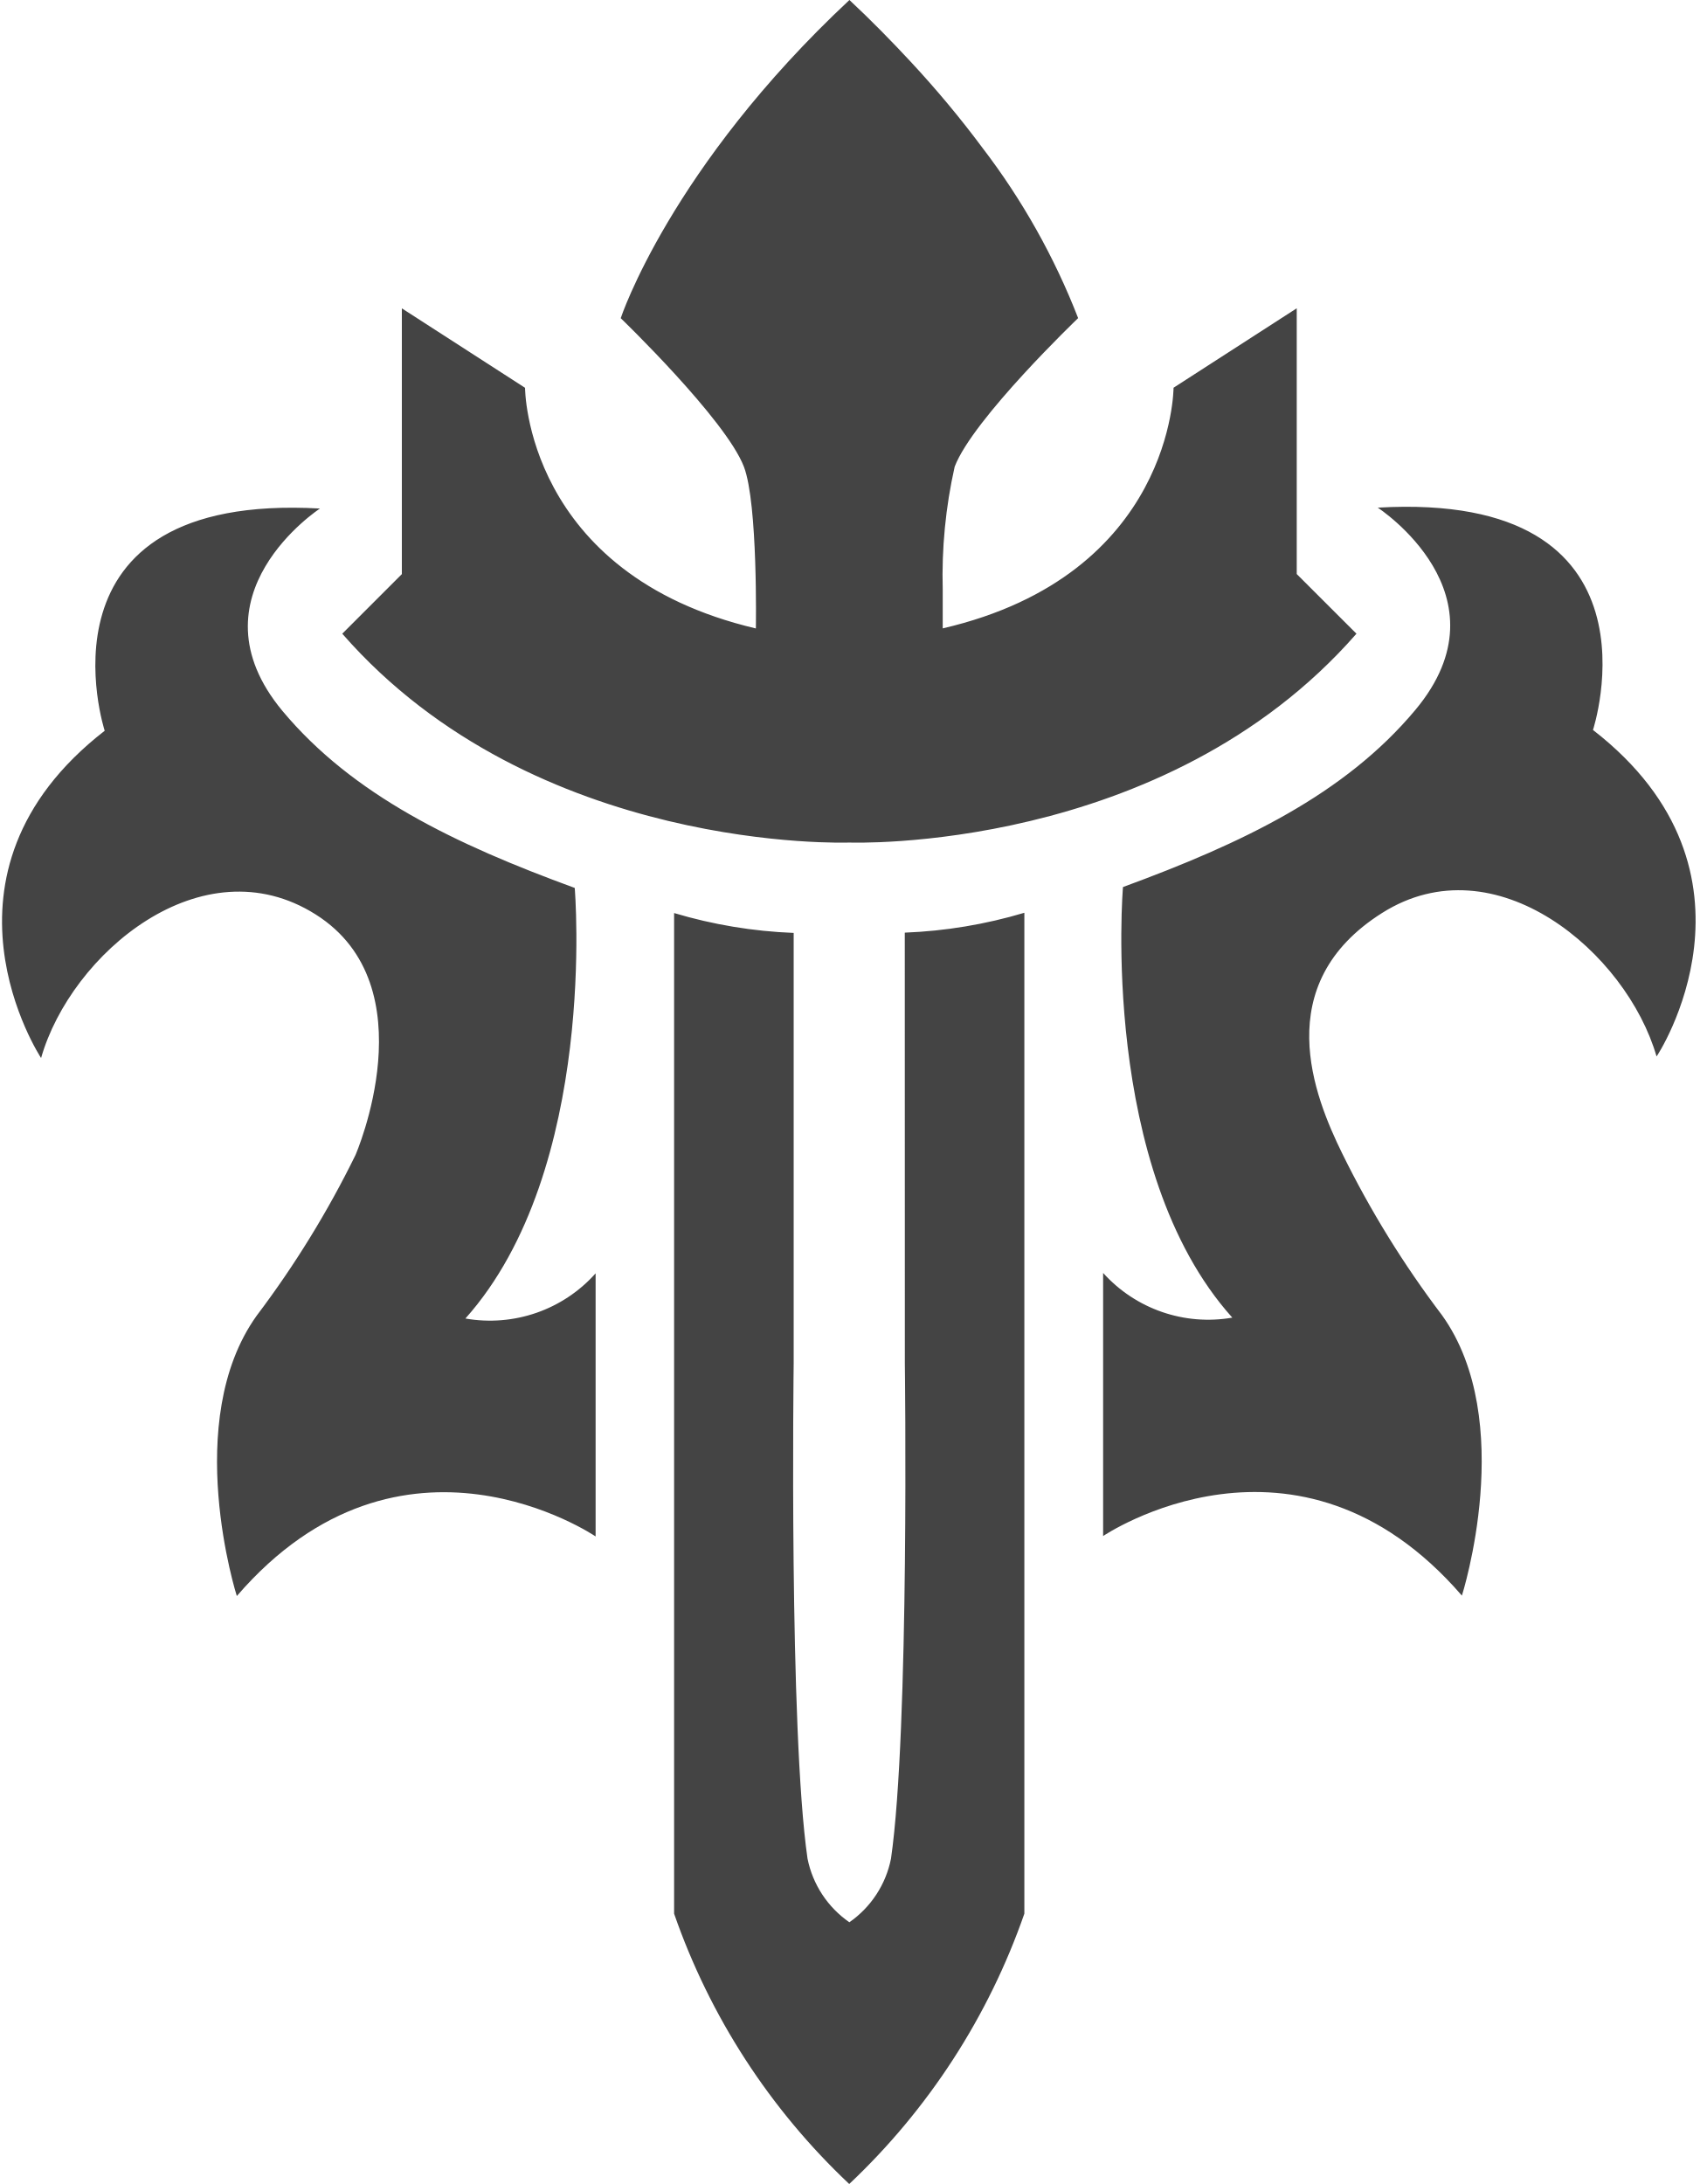
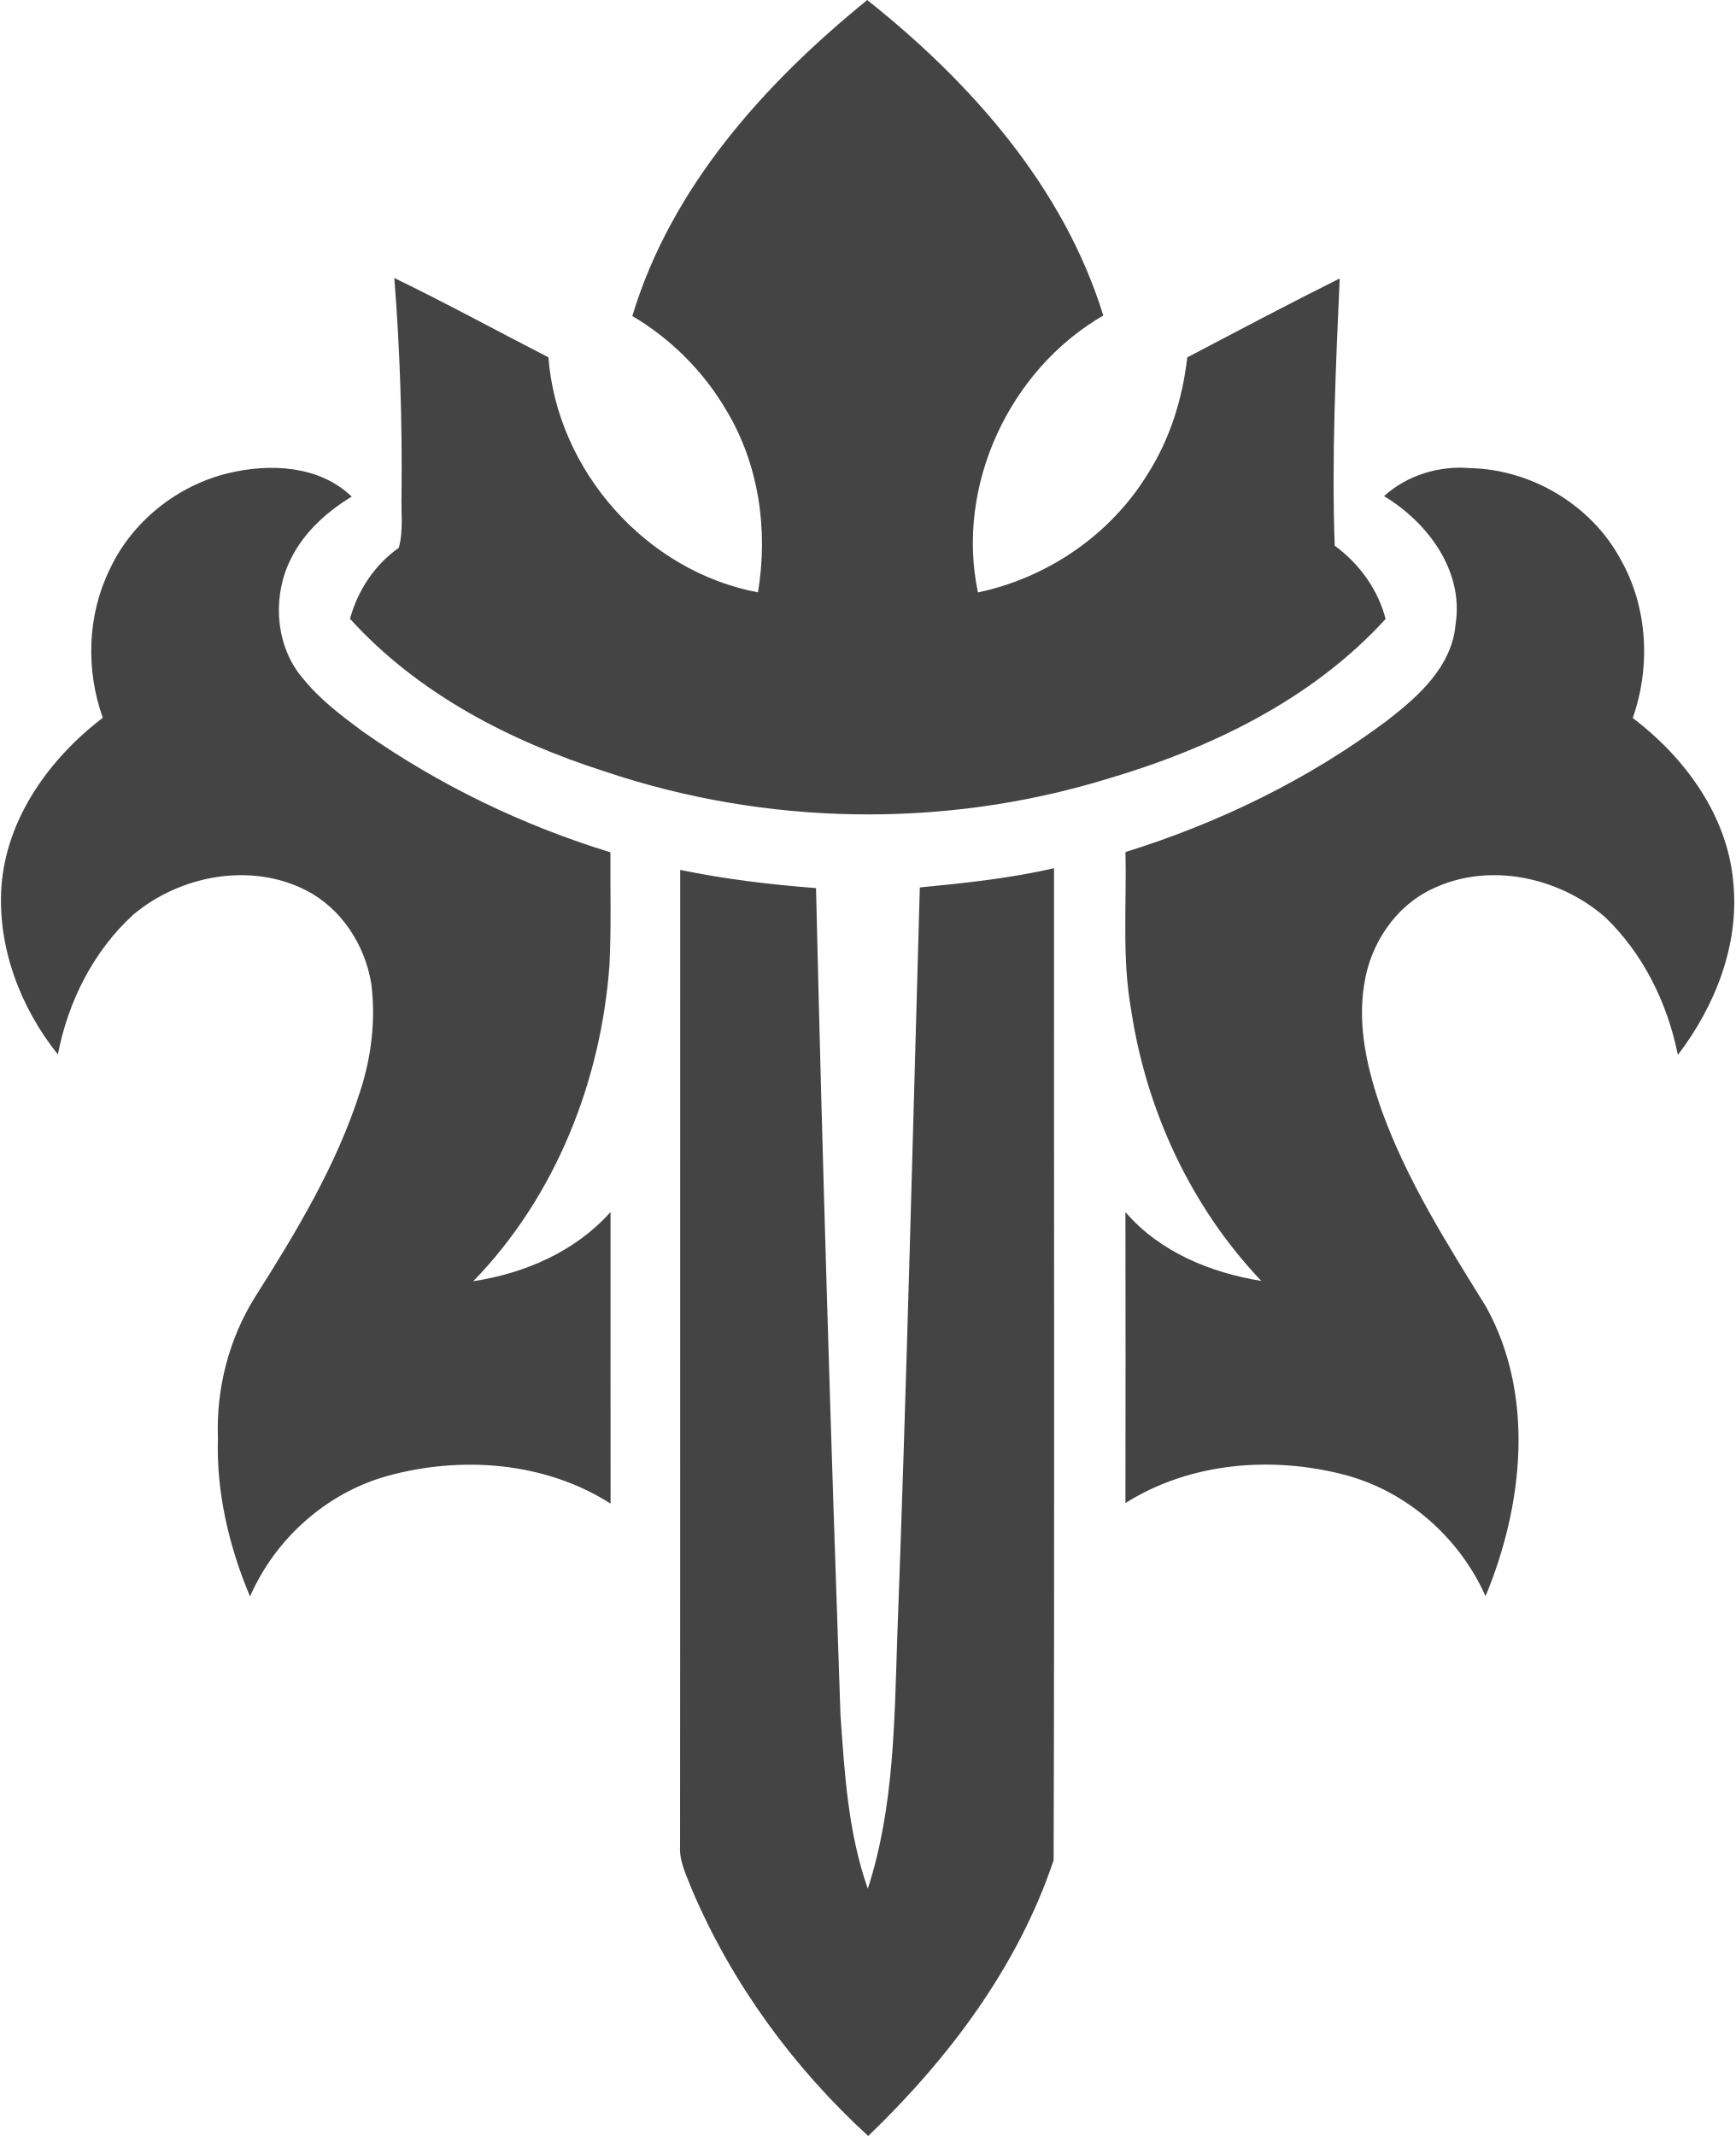
- <svg xmlns="http://www.w3.org/2000/svg" version="1.1" width="25" height="32" viewBox="0 0 25 32">
-   <path fill="#444" d="M6.819 19.319c1.952-2.187 1.602-6.309 1.602-6.309-1.752-0.641-3.249-1.356-4.283-2.594-1.402-1.689 0.55-2.965 0.55-2.965-4.294-0.242-3.154 3.256-3.154 3.256-2.709 2.103-0.932 4.795-0.932 4.795 0.438-1.532 2.362-3.154 4.024-2.103s0.582 3.526 0.582 3.526c-0.406 0.828-0.891 1.616-1.447 2.352-1.108 1.546-0.291 4.108-0.291 4.108 2.418-2.804 5.257-0.873 5.257-0.873v-3.855c-0.478 0.536-1.199 0.786-1.907 0.662zM23.341 10.694c0 0 1.15-3.505-3.154-3.256 0 0 1.963 1.276 0.55 2.965-1.034 1.237-2.534 1.952-4.283 2.594 0 0-0.351 4.136 1.602 6.309-0.702 0.122-1.417-0.126-1.893-0.655v3.855c0 0 2.839-1.924 5.257 0.873 0 0 0.817-2.562-0.291-4.108-0.562-0.741-1.052-1.534-1.462-2.369s-1.076-2.478 0.585-3.526c1.661-1.048 3.582 0.582 4.020 2.103 0 0.011 1.777-2.685-0.932-4.784zM13.258 19.978c0 0 0.070 5.37-0.203 7.255-0.075 0.378-0.294 0.712-0.61 0.932-0.318-0.22-0.537-0.554-0.613-0.932-0.273-1.886-0.203-7.255-0.203-7.255v-6.309c-0.594-0.023-1.183-0.121-1.752-0.291v14.661c0.524 1.508 1.404 2.866 2.566 3.961 1.161-1.095 2.041-2.453 2.566-3.961v-14.665c-0.57 0.17-1.158 0.268-1.752 0.291zM19.875 9.285c-2.828 3.235-7.43 3.060-7.43 3.060s-4.605 0.175-7.43-3.060l0.873-0.873v-3.894l1.805 1.164c0 0 0 2.73 3.382 3.526 0 0 0.032-1.826-0.175-2.369-0.266-0.694-1.805-2.177-1.805-2.177s0.726-2.208 3.351-4.662c0.326 0.305 0.624 0.61 0.897 0.904 0.373 0.401 0.725 0.822 1.052 1.262 0.583 0.761 1.055 1.602 1.402 2.495 0 0-1.542 1.476-1.809 2.177-0.133 0.592-0.192 1.198-0.175 1.805v0.564c3.382-0.785 3.382-3.526 3.382-3.526l1.805-1.164v3.894z" />
+ <svg xmlns="http://www.w3.org/2000/svg" version="1.1" width="26" height="32" viewBox="0 0 26 32">
+   <path fill="#444" d="M12.993 0c1.551 1.232 2.944 2.803 3.537 4.727-1.409 0.815-2.215 2.55-1.878 4.148 1.037-0.217 1.98-0.859 2.537-1.764 0.338-0.527 0.529-1.137 0.599-1.757 0.759-0.398 1.516-0.8 2.284-1.182-0.059 1.333-0.122 2.667-0.075 4.003 0.367 0.268 0.648 0.655 0.763 1.098-1.111 1.217-2.642 1.949-4.201 2.405-2.434 0.739-5.088 0.691-7.496-0.12-1.423-0.455-2.805-1.168-3.819-2.288 0.115-0.424 0.37-0.81 0.731-1.063 0.071-0.26 0.033-0.533 0.041-0.799 0.012-1.082-0.024-2.166-0.108-3.243 0.778 0.377 1.539 0.793 2.309 1.188 0.128 1.696 1.464 3.207 3.139 3.521 0.157-0.935 0.014-1.926-0.482-2.741-0.339-0.574-0.826-1.059-1.4-1.399 0.58-1.929 1.983-3.487 3.519-4.733zM3.426 7.087c-0.77 0.185-1.45 0.726-1.784 1.447-0.335 0.686-0.358 1.503-0.102 2.219-0.8 0.612-1.448 1.508-1.519 2.538-0.059 0.903 0.285 1.806 0.846 2.506 0.152-0.791 0.532-1.549 1.131-2.095 0.7-0.588 1.755-0.788 2.585-0.365 0.532 0.271 0.886 0.82 0.98 1.402 0.068 0.54 0.002 1.091-0.166 1.608-0.352 1.105-0.956 2.107-1.574 3.081-0.391 0.625-0.585 1.37-0.558 2.107-0.027 0.817 0.165 1.632 0.481 2.382 0.378-0.863 1.14-1.547 2.049-1.803 1.109-0.308 2.369-0.217 3.353 0.412-0.002-1.456 0-2.912-0.001-4.368-0.526 0.591-1.285 0.919-2.056 1.036 1.23-1.265 1.917-3 2.041-4.748 0.027-0.559 0.010-1.118 0.014-1.677-1.318-0.405-2.575-1.011-3.702-1.804-0.322-0.238-0.648-0.482-0.901-0.796-0.401-0.462-0.465-1.163-0.223-1.715 0.189-0.437 0.548-0.771 0.95-1.014-0.487-0.468-1.222-0.501-1.846-0.352zM20.736 7.432c0.656 0.396 1.198 1.121 1.072 1.922-0.054 0.629-0.552 1.074-1.018 1.435-1.178 0.885-2.523 1.538-3.928 1.976 0.020 0.785-0.054 1.578 0.084 2.356 0.225 1.509 0.897 2.961 1.952 4.069-0.76-0.123-1.526-0.435-2.036-1.032 0.002 1.454 0.002 2.907 0 4.36 0.969-0.613 2.202-0.709 3.297-0.42 0.927 0.249 1.709 0.94 2.098 1.815 0.564-1.357 0.745-3.005 0.009-4.334-0.585-0.945-1.186-1.894-1.565-2.944-0.212-0.603-0.367-1.253-0.261-1.893 0.090-0.601 0.467-1.169 1.025-1.428 0.843-0.403 1.891-0.177 2.581 0.424 0.574 0.548 0.937 1.292 1.093 2.066 0.558-0.732 0.924-1.652 0.83-2.585-0.086-1.001-0.726-1.871-1.506-2.463 0.27-0.769 0.225-1.656-0.18-2.372-0.438-0.816-1.334-1.351-2.257-1.371-0.464-0.040-0.942 0.106-1.29 0.419zM10.191 13.033c-0.002 4.873 0.002 9.744-0.002 14.616-0.016 0.241 0.102 0.46 0.186 0.679 0.597 1.396 1.515 2.648 2.633 3.672 1.202-1.155 2.245-2.538 2.778-4.132 0.015-4.953 0.003-9.907 0.006-14.861-0.662 0.152-1.337 0.223-2.011 0.288-0.106 3.738-0.198 7.477-0.337 11.214-0.044 1.269-0.046 2.567-0.442 3.786-0.296-0.838-0.349-1.732-0.41-2.612-0.143-4.126-0.27-8.251-0.366-12.378-0.684-0.053-1.365-0.134-2.036-0.273z" />
</svg>
